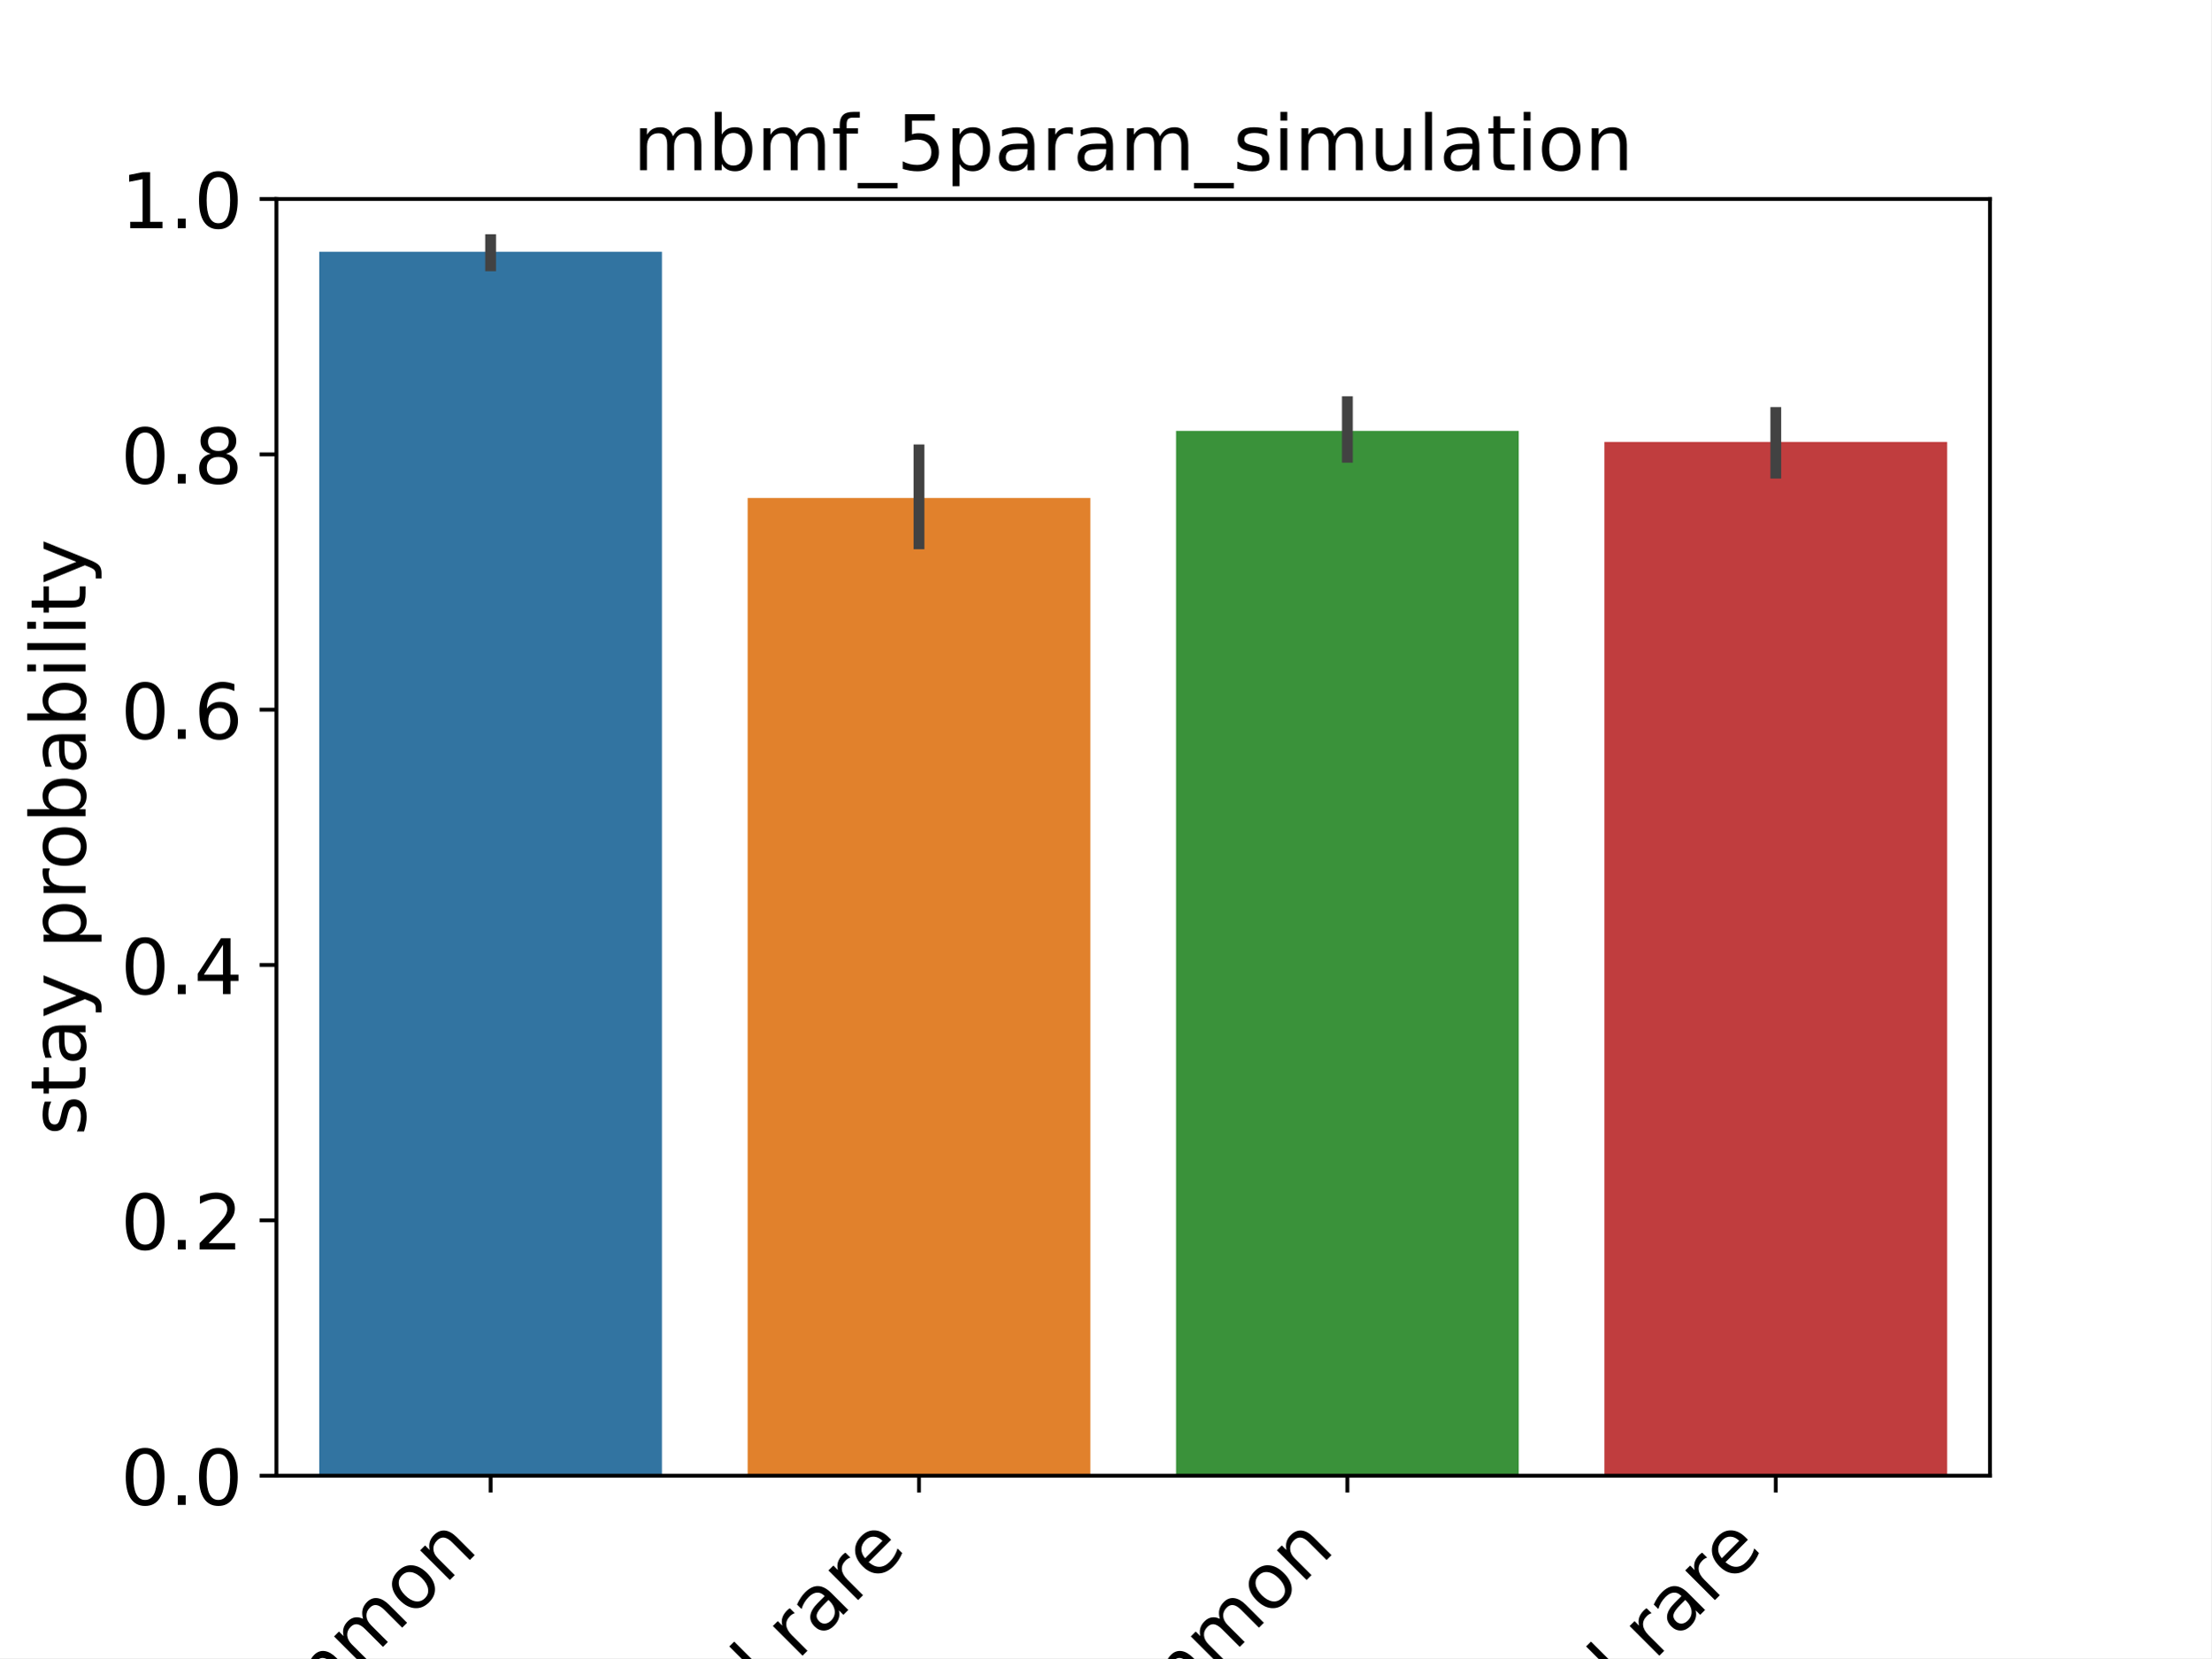
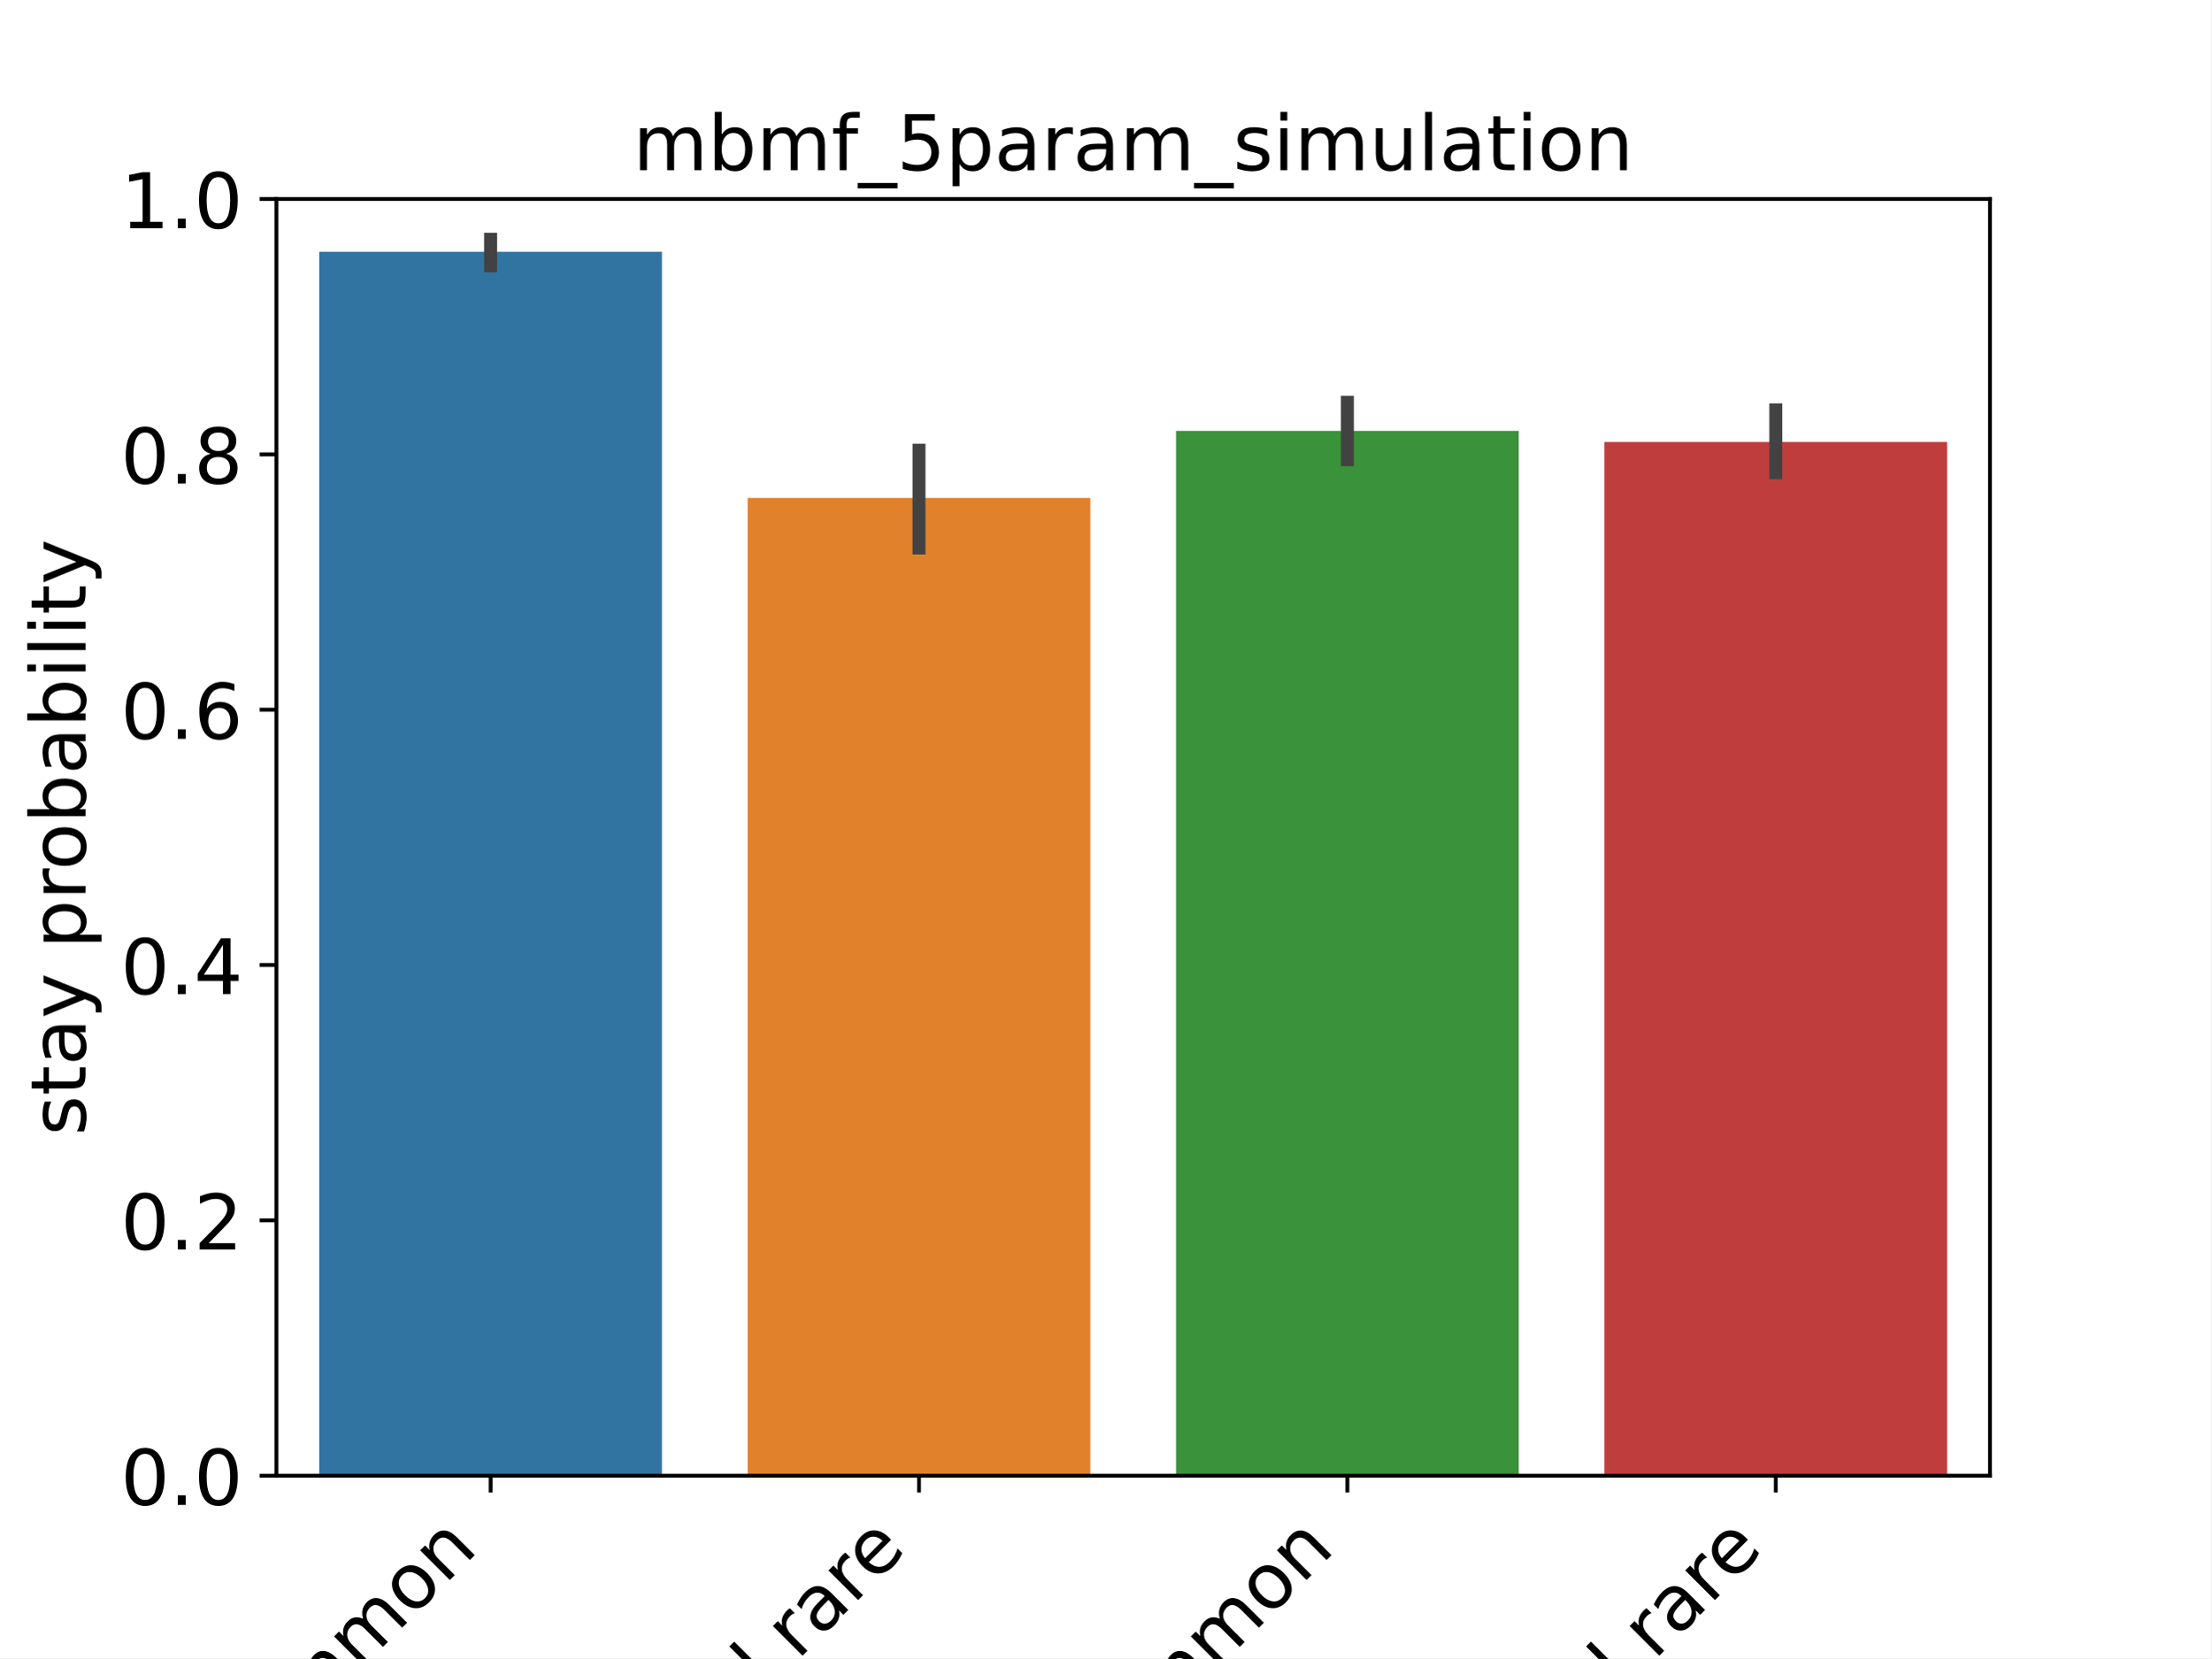
<svg xmlns="http://www.w3.org/2000/svg" xmlns:xlink="http://www.w3.org/1999/xlink" width="460.8pt" height="345.6pt" viewBox="0 0 460.8 345.6" version="1.1">
  <defs>
    <style type="text/css">*{stroke-linejoin: round; stroke-linecap: butt}</style>
  </defs>
  <g id="figure_1">
    <g id="patch_1">
      <path d="M 0 345.6  L 460.8 345.6  L 460.8 0  L 0 0  z " style="fill: #ffffff" />
    </g>
    <g id="axes_1">
      <g id="patch_2">
        <path d="M 57.6 307.584  L 414.72 307.584  L 414.72 41.472  L 57.6 41.472  z " style="fill: #ffffff" />
      </g>
      <g id="patch_3">
-         <path d="M 66.528 307.584  L 137.952 307.584  L 137.952 52.47  L 66.528 52.47  z " clip-path="url(#p7dcf0fc296)" style="fill: #3274a1" />
+         <path d="M 66.528 307.584  L 137.952 307.584  L 137.952 52.47  L 66.528 52.47  z " clip-path="url(#p59631742ac)" style="fill: #3274a1" />
      </g>
      <g id="patch_4">
-         <path d="M 155.808 307.584  L 227.232 307.584  L 227.232 103.791  L 155.808 103.791  z " clip-path="url(#p7dcf0fc296)" style="fill: #e1812c" />
+         <path d="M 155.808 307.584  L 227.232 307.584  L 227.232 103.791  L 155.808 103.791  z " clip-path="url(#p59631742ac)" style="fill: #e1812c" />
      </g>
      <g id="patch_5">
-         <path d="M 245.088 307.584  L 316.512 307.584  L 316.512 89.811  L 245.088 89.811  z " clip-path="url(#p7dcf0fc296)" style="fill: #3a923a" />
+         <path d="M 245.088 307.584  L 316.512 307.584  L 316.512 89.811  L 245.088 89.811  z " clip-path="url(#p59631742ac)" style="fill: #3a923a" />
      </g>
      <g id="patch_6">
-         <path d="M 334.368 307.584  L 405.792 307.584  L 405.792 92.108  L 334.368 92.108  z " clip-path="url(#p7dcf0fc296)" style="fill: #c03d3e" />
+         <path d="M 334.368 307.584  L 405.792 307.584  L 405.792 92.108  L 334.368 92.108  z " clip-path="url(#p59631742ac)" style="fill: #c03d3e" />
      </g>
      <g id="matplotlib.axis_1">
        <g id="xtick_1">
          <g id="line2d_1">
            <defs>
-               <path id="m653e68480e" d="M 0 0  L 0 3.5  " style="stroke: #000000; stroke-width: 0.8" />
+               <path id="m5a1fe3a67d" d="M 0 0  L 0 3.5  " style="stroke: #000000; stroke-width: 0.8" />
            </defs>
            <g>
-               <use xlink:href="#m653e68480e" x="102.24" y="307.584" style="stroke: #000000; stroke-width: 0.8" />
+               <use xlink:href="#m5a1fe3a67d" x="102.24" y="307.584" style="stroke: #000000; stroke-width: 0.8" />
            </g>
          </g>
          <g id="text_1">
            <g transform="translate(-6.307962 429.3757) rotate(-45) scale(0.16 -0.16)">
              <defs>
                <path id="DejaVuSans-72" d="M 2631 2963  Q 2534 3019 2420 3045  Q 2306 3072 2169 3072  Q 1681 3072 1420 2755  Q 1159 2438 1159 1844  L 1159 0  L 581 0  L 581 3500  L 1159 3500  L 1159 2956  Q 1341 3275 1631 3429  Q 1922 3584 2338 3584  Q 2397 3584 2469 3576  Q 2541 3569 2628 3553  L 2631 2963  z " transform="scale(0.015625)" />
                <path id="DejaVuSans-65" d="M 3597 1894  L 3597 1613  L 953 1613  Q 991 1019 1311 708  Q 1631 397 2203 397  Q 2534 397 2845 478  Q 3156 559 3463 722  L 3463 178  Q 3153 47 2828 -22  Q 2503 -91 2169 -91  Q 1331 -91 842 396  Q 353 884 353 1716  Q 353 2575 817 3079  Q 1281 3584 2069 3584  Q 2775 3584 3186 3129  Q 3597 2675 3597 1894  z M 3022 2063  Q 3016 2534 2758 2815  Q 2500 3097 2075 3097  Q 1594 3097 1305 2825  Q 1016 2553 972 2059  L 3022 2063  z " transform="scale(0.015625)" />
                <path id="DejaVuSans-77" d="M 269 3500  L 844 3500  L 1563 769  L 2278 3500  L 2956 3500  L 3675 769  L 4391 3500  L 4966 3500  L 4050 0  L 3372 0  L 2619 2869  L 1863 0  L 1184 0  L 269 3500  z " transform="scale(0.015625)" />
                <path id="DejaVuSans-61" d="M 2194 1759  Q 1497 1759 1228 1600  Q 959 1441 959 1056  Q 959 750 1161 570  Q 1363 391 1709 391  Q 2188 391 2477 730  Q 2766 1069 2766 1631  L 2766 1759  L 2194 1759  z M 3341 1997  L 3341 0  L 2766 0  L 2766 531  Q 2569 213 2275 61  Q 1981 -91 1556 -91  Q 1019 -91 701 211  Q 384 513 384 1019  Q 384 1609 779 1909  Q 1175 2209 1959 2209  L 2766 2209  L 2766 2266  Q 2766 2663 2505 2880  Q 2244 3097 1772 3097  Q 1472 3097 1187 3025  Q 903 2953 641 2809  L 641 3341  Q 956 3463 1253 3523  Q 1550 3584 1831 3584  Q 2591 3584 2966 3190  Q 3341 2797 3341 1997  z " transform="scale(0.015625)" />
                <path id="DejaVuSans-64" d="M 2906 2969  L 2906 4863  L 3481 4863  L 3481 0  L 2906 0  L 2906 525  Q 2725 213 2448 61  Q 2172 -91 1784 -91  Q 1150 -91 751 415  Q 353 922 353 1747  Q 353 2572 751 3078  Q 1150 3584 1784 3584  Q 2172 3584 2448 3432  Q 2725 3281 2906 2969  z M 947 1747  Q 947 1113 1208 752  Q 1469 391 1925 391  Q 2381 391 2643 752  Q 2906 1113 2906 1747  Q 2906 2381 2643 2742  Q 2381 3103 1925 3103  Q 1469 3103 1208 2742  Q 947 2381 947 1747  z " transform="scale(0.015625)" />
                <path id="DejaVuSans-20" transform="scale(0.015625)" />
                <path id="DejaVuSans-63" d="M 3122 3366  L 3122 2828  Q 2878 2963 2633 3030  Q 2388 3097 2138 3097  Q 1578 3097 1268 2742  Q 959 2388 959 1747  Q 959 1106 1268 751  Q 1578 397 2138 397  Q 2388 397 2633 464  Q 2878 531 3122 666  L 3122 134  Q 2881 22 2623 -34  Q 2366 -91 2075 -91  Q 1284 -91 818 406  Q 353 903 353 1747  Q 353 2603 823 3093  Q 1294 3584 2113 3584  Q 2378 3584 2631 3529  Q 2884 3475 3122 3366  z " transform="scale(0.015625)" />
                <path id="DejaVuSans-6f" d="M 1959 3097  Q 1497 3097 1228 2736  Q 959 2375 959 1747  Q 959 1119 1226 758  Q 1494 397 1959 397  Q 2419 397 2687 759  Q 2956 1122 2956 1747  Q 2956 2369 2687 2733  Q 2419 3097 1959 3097  z M 1959 3584  Q 2709 3584 3137 3096  Q 3566 2609 3566 1747  Q 3566 888 3137 398  Q 2709 -91 1959 -91  Q 1206 -91 779 398  Q 353 888 353 1747  Q 353 2609 779 3096  Q 1206 3584 1959 3584  z " transform="scale(0.015625)" />
                <path id="DejaVuSans-6d" d="M 3328 2828  Q 3544 3216 3844 3400  Q 4144 3584 4550 3584  Q 5097 3584 5394 3201  Q 5691 2819 5691 2113  L 5691 0  L 5113 0  L 5113 2094  Q 5113 2597 4934 2840  Q 4756 3084 4391 3084  Q 3944 3084 3684 2787  Q 3425 2491 3425 1978  L 3425 0  L 2847 0  L 2847 2094  Q 2847 2600 2669 2842  Q 2491 3084 2119 3084  Q 1678 3084 1418 2786  Q 1159 2488 1159 1978  L 1159 0  L 581 0  L 581 3500  L 1159 3500  L 1159 2956  Q 1356 3278 1631 3431  Q 1906 3584 2284 3584  Q 2666 3584 2933 3390  Q 3200 3197 3328 2828  z " transform="scale(0.015625)" />
                <path id="DejaVuSans-6e" d="M 3513 2113  L 3513 0  L 2938 0  L 2938 2094  Q 2938 2591 2744 2837  Q 2550 3084 2163 3084  Q 1697 3084 1428 2787  Q 1159 2491 1159 1978  L 1159 0  L 581 0  L 581 3500  L 1159 3500  L 1159 2956  Q 1366 3272 1645 3428  Q 1925 3584 2291 3584  Q 2894 3584 3203 3211  Q 3513 2838 3513 2113  z " transform="scale(0.015625)" />
              </defs>
              <use xlink:href="#DejaVuSans-72" />
              <use xlink:href="#DejaVuSans-65" x="38.863" />
              <use xlink:href="#DejaVuSans-77" x="100.387" />
              <use xlink:href="#DejaVuSans-61" x="182.174" />
              <use xlink:href="#DejaVuSans-72" x="243.453" />
              <use xlink:href="#DejaVuSans-64" x="282.816" />
              <use xlink:href="#DejaVuSans-65" x="346.293" />
              <use xlink:href="#DejaVuSans-64" x="407.816" />
              <use xlink:href="#DejaVuSans-20" x="471.293" />
              <use xlink:href="#DejaVuSans-63" x="503.08" />
              <use xlink:href="#DejaVuSans-6f" x="558.061" />
              <use xlink:href="#DejaVuSans-6d" x="619.242" />
              <use xlink:href="#DejaVuSans-6d" x="716.654" />
              <use xlink:href="#DejaVuSans-6f" x="814.066" />
              <use xlink:href="#DejaVuSans-6e" x="875.248" />
            </g>
          </g>
        </g>
        <g id="xtick_2">
          <g id="line2d_2">
            <g>
-               <use xlink:href="#m653e68480e" x="191.52" y="307.584" style="stroke: #000000; stroke-width: 0.8" />
+               <use xlink:href="#m5a1fe3a67d" x="191.52" y="307.584" style="stroke: #000000; stroke-width: 0.8" />
            </g>
          </g>
          <g id="text_2">
            <g transform="translate(109.3065 403.0413) rotate(-45) scale(0.16 -0.16)">
              <use xlink:href="#DejaVuSans-72" />
              <use xlink:href="#DejaVuSans-65" x="38.863" />
              <use xlink:href="#DejaVuSans-77" x="100.387" />
              <use xlink:href="#DejaVuSans-61" x="182.174" />
              <use xlink:href="#DejaVuSans-72" x="243.453" />
              <use xlink:href="#DejaVuSans-64" x="282.816" />
              <use xlink:href="#DejaVuSans-65" x="346.293" />
              <use xlink:href="#DejaVuSans-64" x="407.816" />
              <use xlink:href="#DejaVuSans-20" x="471.293" />
              <use xlink:href="#DejaVuSans-72" x="503.08" />
              <use xlink:href="#DejaVuSans-61" x="544.193" />
              <use xlink:href="#DejaVuSans-72" x="605.473" />
              <use xlink:href="#DejaVuSans-65" x="644.336" />
            </g>
          </g>
        </g>
        <g id="xtick_3">
          <g id="line2d_3">
            <g>
-               <use xlink:href="#m653e68480e" x="280.8" y="307.584" style="stroke: #000000; stroke-width: 0.8" />
+               <use xlink:href="#m5a1fe3a67d" x="280.8" y="307.584" style="stroke: #000000; stroke-width: 0.8" />
            </g>
          </g>
          <g id="text_3">
            <g transform="translate(157.9119 443.7158) rotate(-45) scale(0.16 -0.16)">
              <defs>
                <path id="DejaVuSans-75" d="M 544 1381  L 544 3500  L 1119 3500  L 1119 1403  Q 1119 906 1312 657  Q 1506 409 1894 409  Q 2359 409 2629 706  Q 2900 1003 2900 1516  L 2900 3500  L 3475 3500  L 3475 0  L 2900 0  L 2900 538  Q 2691 219 2414 64  Q 2138 -91 1772 -91  Q 1169 -91 856 284  Q 544 659 544 1381  z M 1991 3584  L 1991 3584  z " transform="scale(0.015625)" />
              </defs>
              <use xlink:href="#DejaVuSans-75" />
              <use xlink:href="#DejaVuSans-6e" x="63.379" />
              <use xlink:href="#DejaVuSans-72" x="126.758" />
              <use xlink:href="#DejaVuSans-65" x="165.621" />
              <use xlink:href="#DejaVuSans-77" x="227.145" />
              <use xlink:href="#DejaVuSans-61" x="308.932" />
              <use xlink:href="#DejaVuSans-72" x="370.211" />
              <use xlink:href="#DejaVuSans-64" x="409.574" />
              <use xlink:href="#DejaVuSans-65" x="473.051" />
              <use xlink:href="#DejaVuSans-64" x="534.574" />
              <use xlink:href="#DejaVuSans-20" x="598.051" />
              <use xlink:href="#DejaVuSans-63" x="629.838" />
              <use xlink:href="#DejaVuSans-6f" x="684.818" />
              <use xlink:href="#DejaVuSans-6d" x="746" />
              <use xlink:href="#DejaVuSans-6d" x="843.412" />
              <use xlink:href="#DejaVuSans-6f" x="940.824" />
              <use xlink:href="#DejaVuSans-6e" x="1002.006" />
            </g>
          </g>
        </g>
        <g id="xtick_4">
          <g id="line2d_4">
            <g>
-               <use xlink:href="#m653e68480e" x="370.08" y="307.584" style="stroke: #000000; stroke-width: 0.8" />
+               <use xlink:href="#m5a1fe3a67d" x="370.08" y="307.584" style="stroke: #000000; stroke-width: 0.8" />
            </g>
          </g>
          <g id="text_4">
            <g transform="translate(273.5263 417.3814) rotate(-45) scale(0.16 -0.16)">
              <use xlink:href="#DejaVuSans-75" />
              <use xlink:href="#DejaVuSans-6e" x="63.379" />
              <use xlink:href="#DejaVuSans-72" x="126.758" />
              <use xlink:href="#DejaVuSans-65" x="165.621" />
              <use xlink:href="#DejaVuSans-77" x="227.145" />
              <use xlink:href="#DejaVuSans-61" x="308.932" />
              <use xlink:href="#DejaVuSans-72" x="370.211" />
              <use xlink:href="#DejaVuSans-64" x="409.574" />
              <use xlink:href="#DejaVuSans-65" x="473.051" />
              <use xlink:href="#DejaVuSans-64" x="534.574" />
              <use xlink:href="#DejaVuSans-20" x="598.051" />
              <use xlink:href="#DejaVuSans-72" x="629.838" />
              <use xlink:href="#DejaVuSans-61" x="670.951" />
              <use xlink:href="#DejaVuSans-72" x="732.23" />
              <use xlink:href="#DejaVuSans-65" x="771.094" />
            </g>
          </g>
        </g>
      </g>
      <g id="matplotlib.axis_2">
        <g id="ytick_1">
          <g id="line2d_5">
            <defs>
-               <path id="m432381bfdb" d="M 0 0  L -3.5 0  " style="stroke: #000000; stroke-width: 0.8" />
+               <path id="m542aac8c16" d="M 0 0  L -3.5 0  " style="stroke: #000000; stroke-width: 0.8" />
            </defs>
            <g>
-               <use xlink:href="#m432381bfdb" x="57.6" y="307.584" style="stroke: #000000; stroke-width: 0.8" />
+               <use xlink:href="#m542aac8c16" x="57.6" y="307.584" style="stroke: #000000; stroke-width: 0.8" />
            </g>
          </g>
          <g id="text_5">
            <g transform="translate(25.155 313.6628) scale(0.16 -0.16)">
              <defs>
                <path id="DejaVuSans-30" d="M 2034 4250  Q 1547 4250 1301 3770  Q 1056 3291 1056 2328  Q 1056 1369 1301 889  Q 1547 409 2034 409  Q 2525 409 2770 889  Q 3016 1369 3016 2328  Q 3016 3291 2770 3770  Q 2525 4250 2034 4250  z M 2034 4750  Q 2819 4750 3233 4129  Q 3647 3509 3647 2328  Q 3647 1150 3233 529  Q 2819 -91 2034 -91  Q 1250 -91 836 529  Q 422 1150 422 2328  Q 422 3509 836 4129  Q 1250 4750 2034 4750  z " transform="scale(0.015625)" />
                <path id="DejaVuSans-2e" d="M 684 794  L 1344 794  L 1344 0  L 684 0  L 684 794  z " transform="scale(0.015625)" />
              </defs>
              <use xlink:href="#DejaVuSans-30" />
              <use xlink:href="#DejaVuSans-2e" x="63.623" />
              <use xlink:href="#DejaVuSans-30" x="95.41" />
            </g>
          </g>
        </g>
        <g id="ytick_2">
          <g id="line2d_6">
            <g>
-               <use xlink:href="#m432381bfdb" x="57.6" y="254.362" style="stroke: #000000; stroke-width: 0.8" />
+               <use xlink:href="#m542aac8c16" x="57.6" y="254.362" style="stroke: #000000; stroke-width: 0.8" />
            </g>
          </g>
          <g id="text_6">
            <g transform="translate(25.155 260.4403) scale(0.16 -0.16)">
              <defs>
                <path id="DejaVuSans-32" d="M 1228 531  L 3431 531  L 3431 0  L 469 0  L 469 531  Q 828 903 1448 1529  Q 2069 2156 2228 2338  Q 2531 2678 2651 2914  Q 2772 3150 2772 3378  Q 2772 3750 2511 3984  Q 2250 4219 1831 4219  Q 1534 4219 1204 4116  Q 875 4013 500 3803  L 500 4441  Q 881 4594 1212 4672  Q 1544 4750 1819 4750  Q 2544 4750 2975 4387  Q 3406 4025 3406 3419  Q 3406 3131 3298 2873  Q 3191 2616 2906 2266  Q 2828 2175 2409 1742  Q 1991 1309 1228 531  z " transform="scale(0.015625)" />
              </defs>
              <use xlink:href="#DejaVuSans-30" />
              <use xlink:href="#DejaVuSans-2e" x="63.623" />
              <use xlink:href="#DejaVuSans-32" x="95.41" />
            </g>
          </g>
        </g>
        <g id="ytick_3">
          <g id="line2d_7">
            <g>
-               <use xlink:href="#m432381bfdb" x="57.6" y="201.139" style="stroke: #000000; stroke-width: 0.8" />
+               <use xlink:href="#m542aac8c16" x="57.6" y="201.139" style="stroke: #000000; stroke-width: 0.8" />
            </g>
          </g>
          <g id="text_7">
            <g transform="translate(25.155 207.2179) scale(0.16 -0.16)">
              <defs>
                <path id="DejaVuSans-34" d="M 2419 4116  L 825 1625  L 2419 1625  L 2419 4116  z M 2253 4666  L 3047 4666  L 3047 1625  L 3713 1625  L 3713 1100  L 3047 1100  L 3047 0  L 2419 0  L 2419 1100  L 313 1100  L 313 1709  L 2253 4666  z " transform="scale(0.015625)" />
              </defs>
              <use xlink:href="#DejaVuSans-30" />
              <use xlink:href="#DejaVuSans-2e" x="63.623" />
              <use xlink:href="#DejaVuSans-34" x="95.41" />
            </g>
          </g>
        </g>
        <g id="ytick_4">
          <g id="line2d_8">
            <g>
-               <use xlink:href="#m432381bfdb" x="57.6" y="147.917" style="stroke: #000000; stroke-width: 0.8" />
+               <use xlink:href="#m542aac8c16" x="57.6" y="147.917" style="stroke: #000000; stroke-width: 0.8" />
            </g>
          </g>
          <g id="text_8">
            <g transform="translate(25.155 153.9955) scale(0.16 -0.16)">
              <defs>
                <path id="DejaVuSans-36" d="M 2113 2584  Q 1688 2584 1439 2293  Q 1191 2003 1191 1497  Q 1191 994 1439 701  Q 1688 409 2113 409  Q 2538 409 2786 701  Q 3034 994 3034 1497  Q 3034 2003 2786 2293  Q 2538 2584 2113 2584  z M 3366 4563  L 3366 3988  Q 3128 4100 2886 4159  Q 2644 4219 2406 4219  Q 1781 4219 1451 3797  Q 1122 3375 1075 2522  Q 1259 2794 1537 2939  Q 1816 3084 2150 3084  Q 2853 3084 3261 2657  Q 3669 2231 3669 1497  Q 3669 778 3244 343  Q 2819 -91 2113 -91  Q 1303 -91 875 529  Q 447 1150 447 2328  Q 447 3434 972 4092  Q 1497 4750 2381 4750  Q 2619 4750 2861 4703  Q 3103 4656 3366 4563  z " transform="scale(0.015625)" />
              </defs>
              <use xlink:href="#DejaVuSans-30" />
              <use xlink:href="#DejaVuSans-2e" x="63.623" />
              <use xlink:href="#DejaVuSans-36" x="95.41" />
            </g>
          </g>
        </g>
        <g id="ytick_5">
          <g id="line2d_9">
            <g>
-               <use xlink:href="#m432381bfdb" x="57.6" y="94.694" style="stroke: #000000; stroke-width: 0.8" />
+               <use xlink:href="#m542aac8c16" x="57.6" y="94.694" style="stroke: #000000; stroke-width: 0.8" />
            </g>
          </g>
          <g id="text_9">
            <g transform="translate(25.155 100.7731) scale(0.16 -0.16)">
              <defs>
                <path id="DejaVuSans-38" d="M 2034 2216  Q 1584 2216 1326 1975  Q 1069 1734 1069 1313  Q 1069 891 1326 650  Q 1584 409 2034 409  Q 2484 409 2743 651  Q 3003 894 3003 1313  Q 3003 1734 2745 1975  Q 2488 2216 2034 2216  z M 1403 2484  Q 997 2584 770 2862  Q 544 3141 544 3541  Q 544 4100 942 4425  Q 1341 4750 2034 4750  Q 2731 4750 3128 4425  Q 3525 4100 3525 3541  Q 3525 3141 3298 2862  Q 3072 2584 2669 2484  Q 3125 2378 3379 2068  Q 3634 1759 3634 1313  Q 3634 634 3220 271  Q 2806 -91 2034 -91  Q 1263 -91 848 271  Q 434 634 434 1313  Q 434 1759 690 2068  Q 947 2378 1403 2484  z M 1172 3481  Q 1172 3119 1398 2916  Q 1625 2713 2034 2713  Q 2441 2713 2670 2916  Q 2900 3119 2900 3481  Q 2900 3844 2670 4047  Q 2441 4250 2034 4250  Q 1625 4250 1398 4047  Q 1172 3844 1172 3481  z " transform="scale(0.015625)" />
              </defs>
              <use xlink:href="#DejaVuSans-30" />
              <use xlink:href="#DejaVuSans-2e" x="63.623" />
              <use xlink:href="#DejaVuSans-38" x="95.41" />
            </g>
          </g>
        </g>
        <g id="ytick_6">
          <g id="line2d_10">
            <g>
-               <use xlink:href="#m432381bfdb" x="57.6" y="41.472" style="stroke: #000000; stroke-width: 0.8" />
+               <use xlink:href="#m542aac8c16" x="57.6" y="41.472" style="stroke: #000000; stroke-width: 0.8" />
            </g>
          </g>
          <g id="text_10">
            <g transform="translate(25.155 47.55075) scale(0.16 -0.16)">
              <defs>
                <path id="DejaVuSans-31" d="M 794 531  L 1825 531  L 1825 4091  L 703 3866  L 703 4441  L 1819 4666  L 2450 4666  L 2450 531  L 3481 531  L 3481 0  L 794 0  L 794 531  z " transform="scale(0.015625)" />
              </defs>
              <use xlink:href="#DejaVuSans-31" />
              <use xlink:href="#DejaVuSans-2e" x="63.623" />
              <use xlink:href="#DejaVuSans-30" x="95.41" />
            </g>
          </g>
        </g>
        <g id="text_11">
          <g transform="translate(17.8275 236.693) rotate(-90) scale(0.16 -0.16)">
            <defs>
              <path id="DejaVuSans-73" d="M 2834 3397  L 2834 2853  Q 2591 2978 2328 3040  Q 2066 3103 1784 3103  Q 1356 3103 1142 2972  Q 928 2841 928 2578  Q 928 2378 1081 2264  Q 1234 2150 1697 2047  L 1894 2003  Q 2506 1872 2764 1633  Q 3022 1394 3022 966  Q 3022 478 2636 193  Q 2250 -91 1575 -91  Q 1294 -91 989 -36  Q 684 19 347 128  L 347 722  Q 666 556 975 473  Q 1284 391 1588 391  Q 1994 391 2212 530  Q 2431 669 2431 922  Q 2431 1156 2273 1281  Q 2116 1406 1581 1522  L 1381 1569  Q 847 1681 609 1914  Q 372 2147 372 2553  Q 372 3047 722 3315  Q 1072 3584 1716 3584  Q 2034 3584 2315 3537  Q 2597 3491 2834 3397  z " transform="scale(0.015625)" />
              <path id="DejaVuSans-74" d="M 1172 4494  L 1172 3500  L 2356 3500  L 2356 3053  L 1172 3053  L 1172 1153  Q 1172 725 1289 603  Q 1406 481 1766 481  L 2356 481  L 2356 0  L 1766 0  Q 1100 0 847 248  Q 594 497 594 1153  L 594 3053  L 172 3053  L 172 3500  L 594 3500  L 594 4494  L 1172 4494  z " transform="scale(0.015625)" />
              <path id="DejaVuSans-79" d="M 2059 -325  Q 1816 -950 1584 -1140  Q 1353 -1331 966 -1331  L 506 -1331  L 506 -850  L 844 -850  Q 1081 -850 1212 -737  Q 1344 -625 1503 -206  L 1606 56  L 191 3500  L 800 3500  L 1894 763  L 2988 3500  L 3597 3500  L 2059 -325  z " transform="scale(0.015625)" />
              <path id="DejaVuSans-70" d="M 1159 525  L 1159 -1331  L 581 -1331  L 581 3500  L 1159 3500  L 1159 2969  Q 1341 3281 1617 3432  Q 1894 3584 2278 3584  Q 2916 3584 3314 3078  Q 3713 2572 3713 1747  Q 3713 922 3314 415  Q 2916 -91 2278 -91  Q 1894 -91 1617 61  Q 1341 213 1159 525  z M 3116 1747  Q 3116 2381 2855 2742  Q 2594 3103 2138 3103  Q 1681 3103 1420 2742  Q 1159 2381 1159 1747  Q 1159 1113 1420 752  Q 1681 391 2138 391  Q 2594 391 2855 752  Q 3116 1113 3116 1747  z " transform="scale(0.015625)" />
              <path id="DejaVuSans-62" d="M 3116 1747  Q 3116 2381 2855 2742  Q 2594 3103 2138 3103  Q 1681 3103 1420 2742  Q 1159 2381 1159 1747  Q 1159 1113 1420 752  Q 1681 391 2138 391  Q 2594 391 2855 752  Q 3116 1113 3116 1747  z M 1159 2969  Q 1341 3281 1617 3432  Q 1894 3584 2278 3584  Q 2916 3584 3314 3078  Q 3713 2572 3713 1747  Q 3713 922 3314 415  Q 2916 -91 2278 -91  Q 1894 -91 1617 61  Q 1341 213 1159 525  L 1159 0  L 581 0  L 581 4863  L 1159 4863  L 1159 2969  z " transform="scale(0.015625)" />
              <path id="DejaVuSans-69" d="M 603 3500  L 1178 3500  L 1178 0  L 603 0  L 603 3500  z M 603 4863  L 1178 4863  L 1178 4134  L 603 4134  L 603 4863  z " transform="scale(0.015625)" />
              <path id="DejaVuSans-6c" d="M 603 4863  L 1178 4863  L 1178 0  L 603 0  L 603 4863  z " transform="scale(0.015625)" />
            </defs>
            <use xlink:href="#DejaVuSans-73" />
            <use xlink:href="#DejaVuSans-74" x="52.1" />
            <use xlink:href="#DejaVuSans-61" x="91.309" />
            <use xlink:href="#DejaVuSans-79" x="152.588" />
            <use xlink:href="#DejaVuSans-20" x="211.768" />
            <use xlink:href="#DejaVuSans-70" x="243.555" />
            <use xlink:href="#DejaVuSans-72" x="307.031" />
            <use xlink:href="#DejaVuSans-6f" x="345.895" />
            <use xlink:href="#DejaVuSans-62" x="407.076" />
            <use xlink:href="#DejaVuSans-61" x="470.553" />
            <use xlink:href="#DejaVuSans-62" x="531.832" />
            <use xlink:href="#DejaVuSans-69" x="595.309" />
            <use xlink:href="#DejaVuSans-6c" x="623.092" />
            <use xlink:href="#DejaVuSans-69" x="650.875" />
            <use xlink:href="#DejaVuSans-74" x="678.658" />
            <use xlink:href="#DejaVuSans-79" x="717.867" />
          </g>
        </g>
      </g>
      <g id="line2d_11">
-         <path d="M 102.24 55.395  L 102.24 49.941  " clip-path="url(#p7dcf0fc296)" style="fill: none; stroke: #424242; stroke-width: 2.25; stroke-linecap: square" />
+         <path d="M 102.24 55.401  L 102.24 49.868  " clip-path="url(#p59631742ac)" style="fill: none; stroke: #424242; stroke-width: 2.7; stroke-linecap: square" />
      </g>
      <g id="line2d_12">
-         <path d="M 191.52 113.35  L 191.52 93.764  " clip-path="url(#p7dcf0fc296)" style="fill: none; stroke: #424242; stroke-width: 2.25; stroke-linecap: square" />
+         <path d="M 191.52 114.223  L 191.52 93.825  " clip-path="url(#p59631742ac)" style="fill: none; stroke: #424242; stroke-width: 2.7; stroke-linecap: square" />
      </g>
      <g id="line2d_13">
-         <path d="M 280.8 95.311  L 280.8 83.72  " clip-path="url(#p7dcf0fc296)" style="fill: none; stroke: #424242; stroke-width: 2.25; stroke-linecap: square" />
+         <path d="M 280.8 95.806  L 280.8 83.839  " clip-path="url(#p59631742ac)" style="fill: none; stroke: #424242; stroke-width: 2.7; stroke-linecap: square" />
      </g>
      <g id="line2d_14">
-         <path d="M 370.08 98.611  L 370.08 85.978  " clip-path="url(#p7dcf0fc296)" style="fill: none; stroke: #424242; stroke-width: 2.25; stroke-linecap: square" />
+         <path d="M 370.08 98.519  L 370.08 85.427  " clip-path="url(#p59631742ac)" style="fill: none; stroke: #424242; stroke-width: 2.7; stroke-linecap: square" />
      </g>
      <g id="patch_7">
        <path d="M 57.6 307.584  L 57.6 41.472  " style="fill: none; stroke: #000000; stroke-width: 0.8; stroke-linejoin: miter; stroke-linecap: square" />
      </g>
      <g id="patch_8">
        <path d="M 414.72 307.584  L 414.72 41.472  " style="fill: none; stroke: #000000; stroke-width: 0.8; stroke-linejoin: miter; stroke-linecap: square" />
      </g>
      <g id="patch_9">
        <path d="M 57.6 307.584  L 414.72 307.584  " style="fill: none; stroke: #000000; stroke-width: 0.8; stroke-linejoin: miter; stroke-linecap: square" />
      </g>
      <g id="patch_10">
        <path d="M 57.6 41.472  L 414.72 41.472  " style="fill: none; stroke: #000000; stroke-width: 0.8; stroke-linejoin: miter; stroke-linecap: square" />
      </g>
      <g id="text_12">
        <g transform="translate(131.9238 35.472) scale(0.16 -0.16)">
          <defs>
            <path id="DejaVuSans-66" d="M 2375 4863  L 2375 4384  L 1825 4384  Q 1516 4384 1395 4259  Q 1275 4134 1275 3809  L 1275 3500  L 2222 3500  L 2222 3053  L 1275 3053  L 1275 0  L 697 0  L 697 3053  L 147 3053  L 147 3500  L 697 3500  L 697 3744  Q 697 4328 969 4595  Q 1241 4863 1831 4863  L 2375 4863  z " transform="scale(0.015625)" />
            <path id="DejaVuSans-5f" d="M 3263 -1063  L 3263 -1509  L -63 -1509  L -63 -1063  L 3263 -1063  z " transform="scale(0.015625)" />
            <path id="DejaVuSans-35" d="M 691 4666  L 3169 4666  L 3169 4134  L 1269 4134  L 1269 2991  Q 1406 3038 1543 3061  Q 1681 3084 1819 3084  Q 2600 3084 3056 2656  Q 3513 2228 3513 1497  Q 3513 744 3044 326  Q 2575 -91 1722 -91  Q 1428 -91 1123 -41  Q 819 9 494 109  L 494 744  Q 775 591 1075 516  Q 1375 441 1709 441  Q 2250 441 2565 725  Q 2881 1009 2881 1497  Q 2881 1984 2565 2268  Q 2250 2553 1709 2553  Q 1456 2553 1204 2497  Q 953 2441 691 2322  L 691 4666  z " transform="scale(0.015625)" />
          </defs>
          <use xlink:href="#DejaVuSans-6d" />
          <use xlink:href="#DejaVuSans-62" x="97.412" />
          <use xlink:href="#DejaVuSans-6d" x="160.889" />
          <use xlink:href="#DejaVuSans-66" x="258.301" />
          <use xlink:href="#DejaVuSans-5f" x="293.506" />
          <use xlink:href="#DejaVuSans-35" x="343.506" />
          <use xlink:href="#DejaVuSans-70" x="407.129" />
          <use xlink:href="#DejaVuSans-61" x="470.605" />
          <use xlink:href="#DejaVuSans-72" x="531.885" />
          <use xlink:href="#DejaVuSans-61" x="572.998" />
          <use xlink:href="#DejaVuSans-6d" x="634.277" />
          <use xlink:href="#DejaVuSans-5f" x="731.689" />
          <use xlink:href="#DejaVuSans-73" x="781.689" />
          <use xlink:href="#DejaVuSans-69" x="833.789" />
          <use xlink:href="#DejaVuSans-6d" x="861.572" />
          <use xlink:href="#DejaVuSans-75" x="958.984" />
          <use xlink:href="#DejaVuSans-6c" x="1022.363" />
          <use xlink:href="#DejaVuSans-61" x="1050.146" />
          <use xlink:href="#DejaVuSans-74" x="1111.426" />
          <use xlink:href="#DejaVuSans-69" x="1150.635" />
          <use xlink:href="#DejaVuSans-6f" x="1178.418" />
          <use xlink:href="#DejaVuSans-6e" x="1239.6" />
        </g>
      </g>
    </g>
  </g>
  <defs>
-     <clipPath id="p7dcf0fc296">
+     <clipPath id="p59631742ac">
      <rect x="57.6" y="41.472" width="357.12" height="266.112" />
    </clipPath>
  </defs>
</svg>
